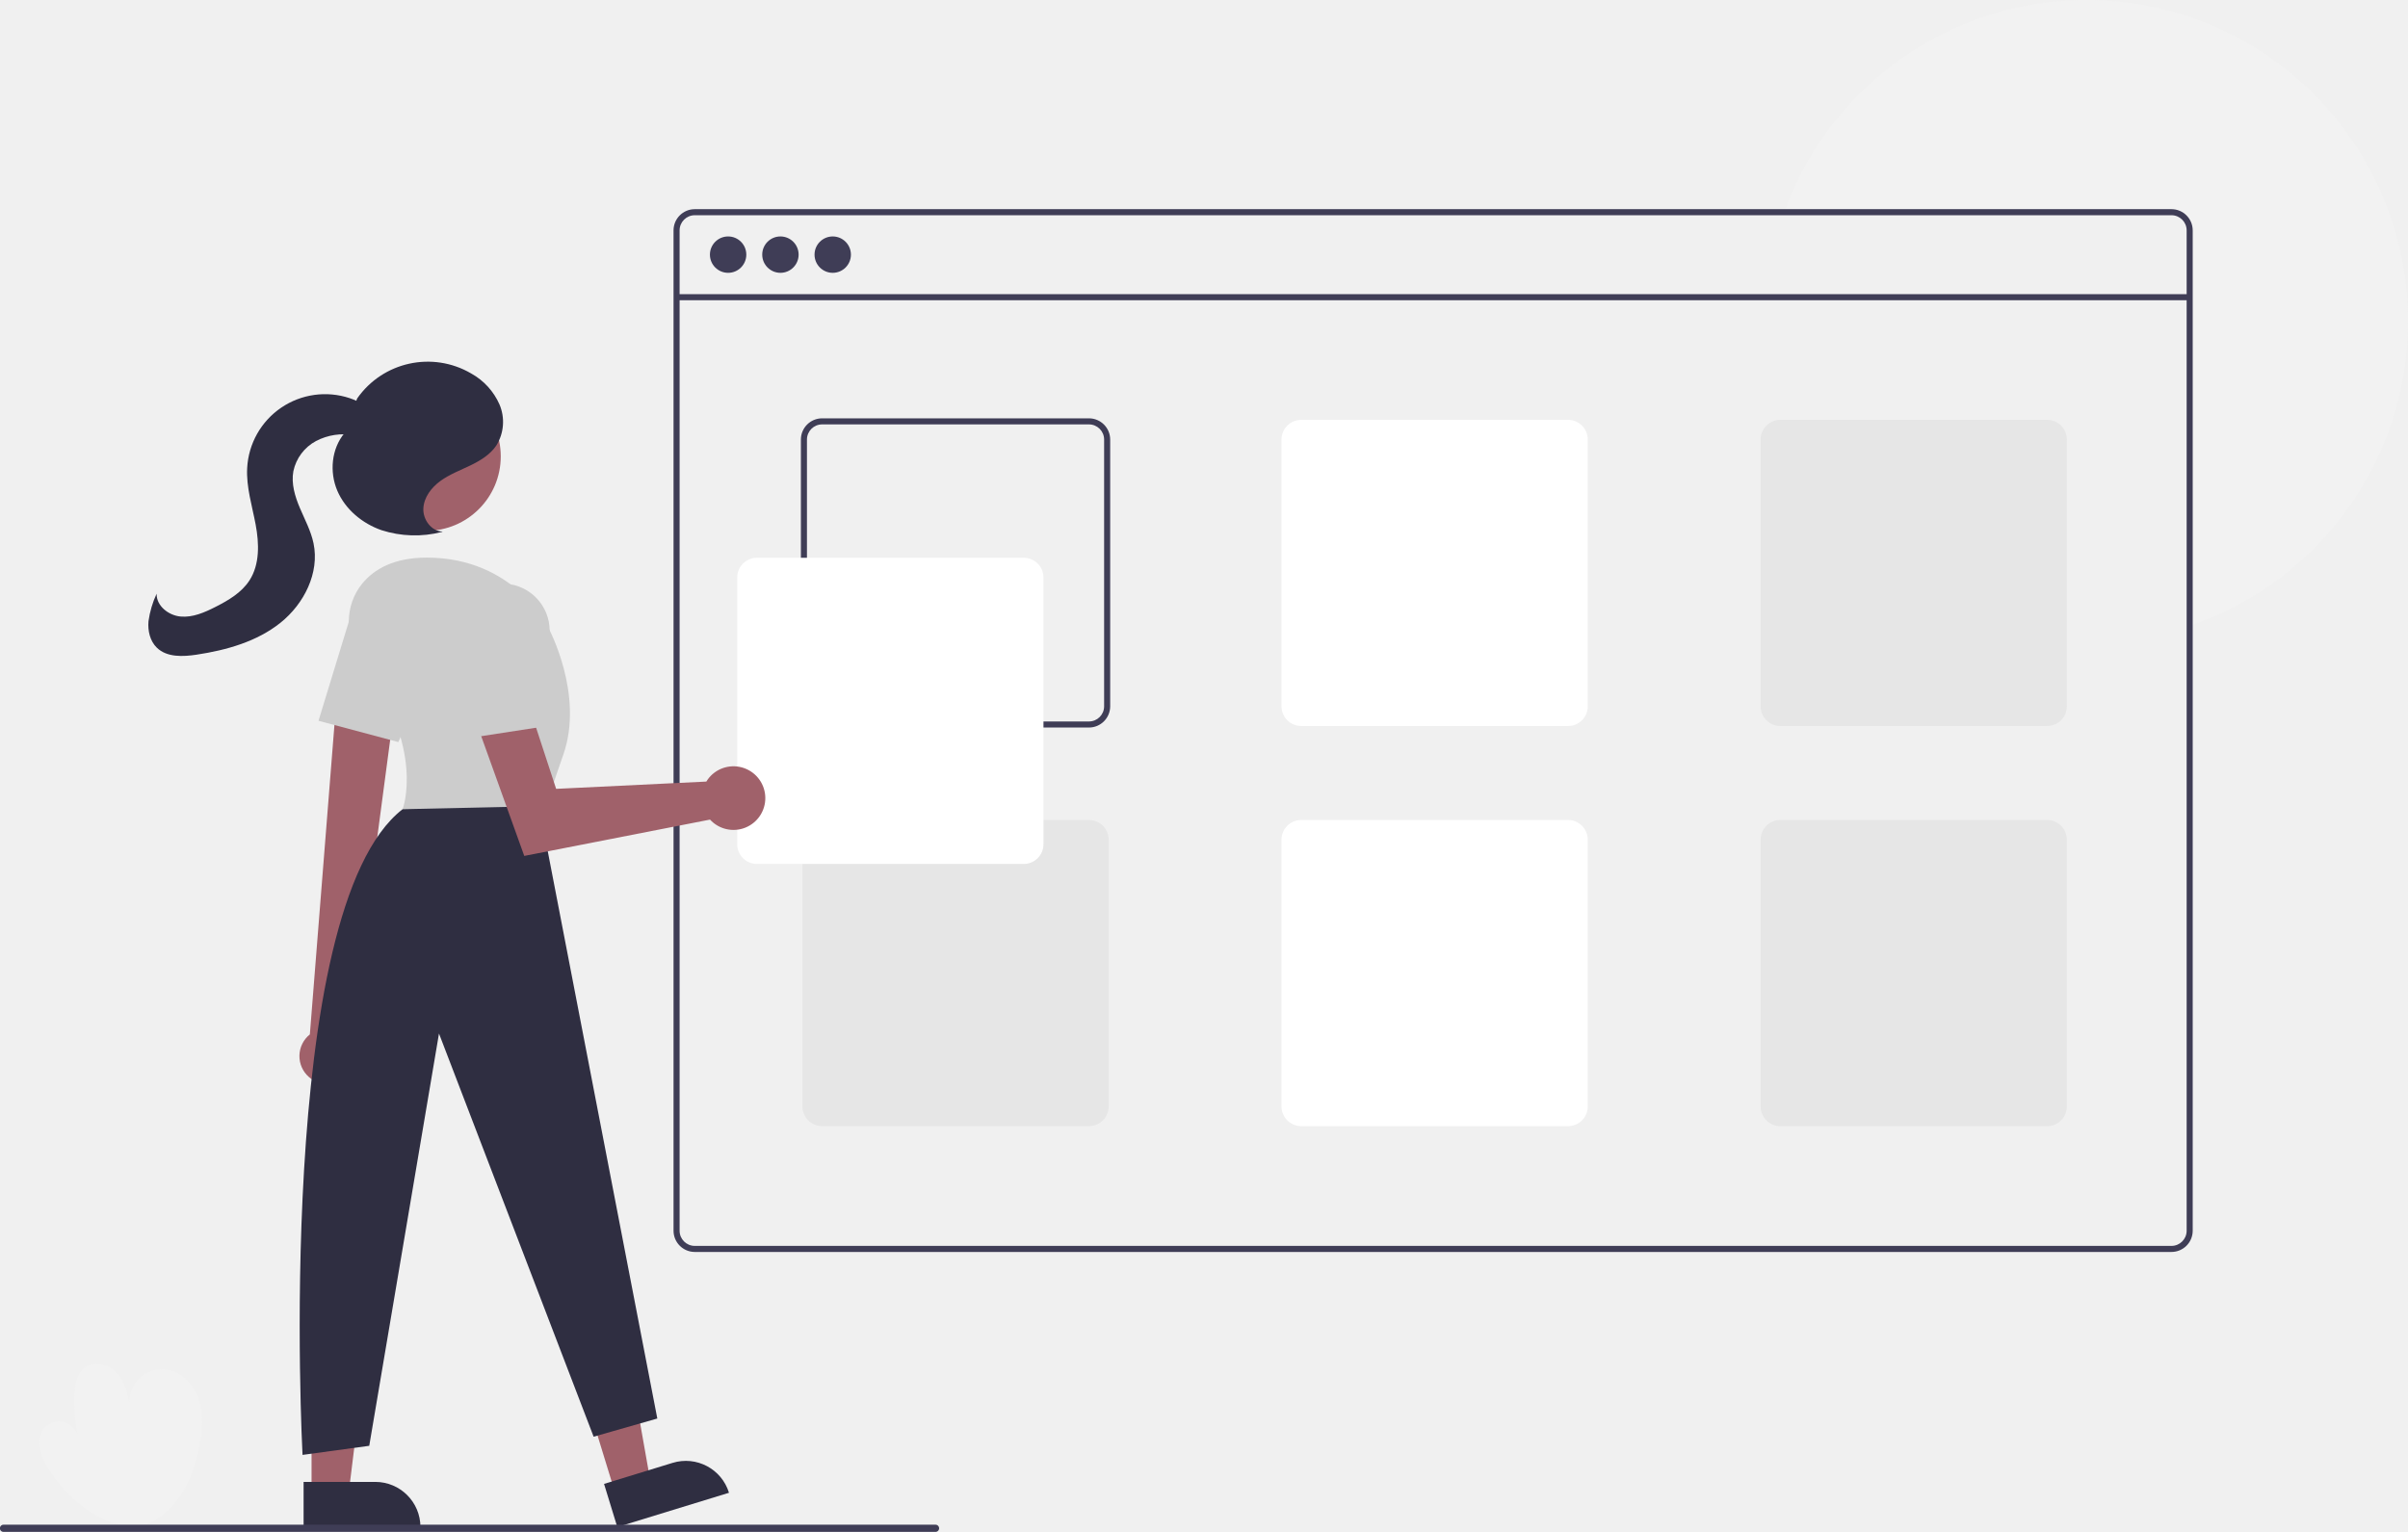
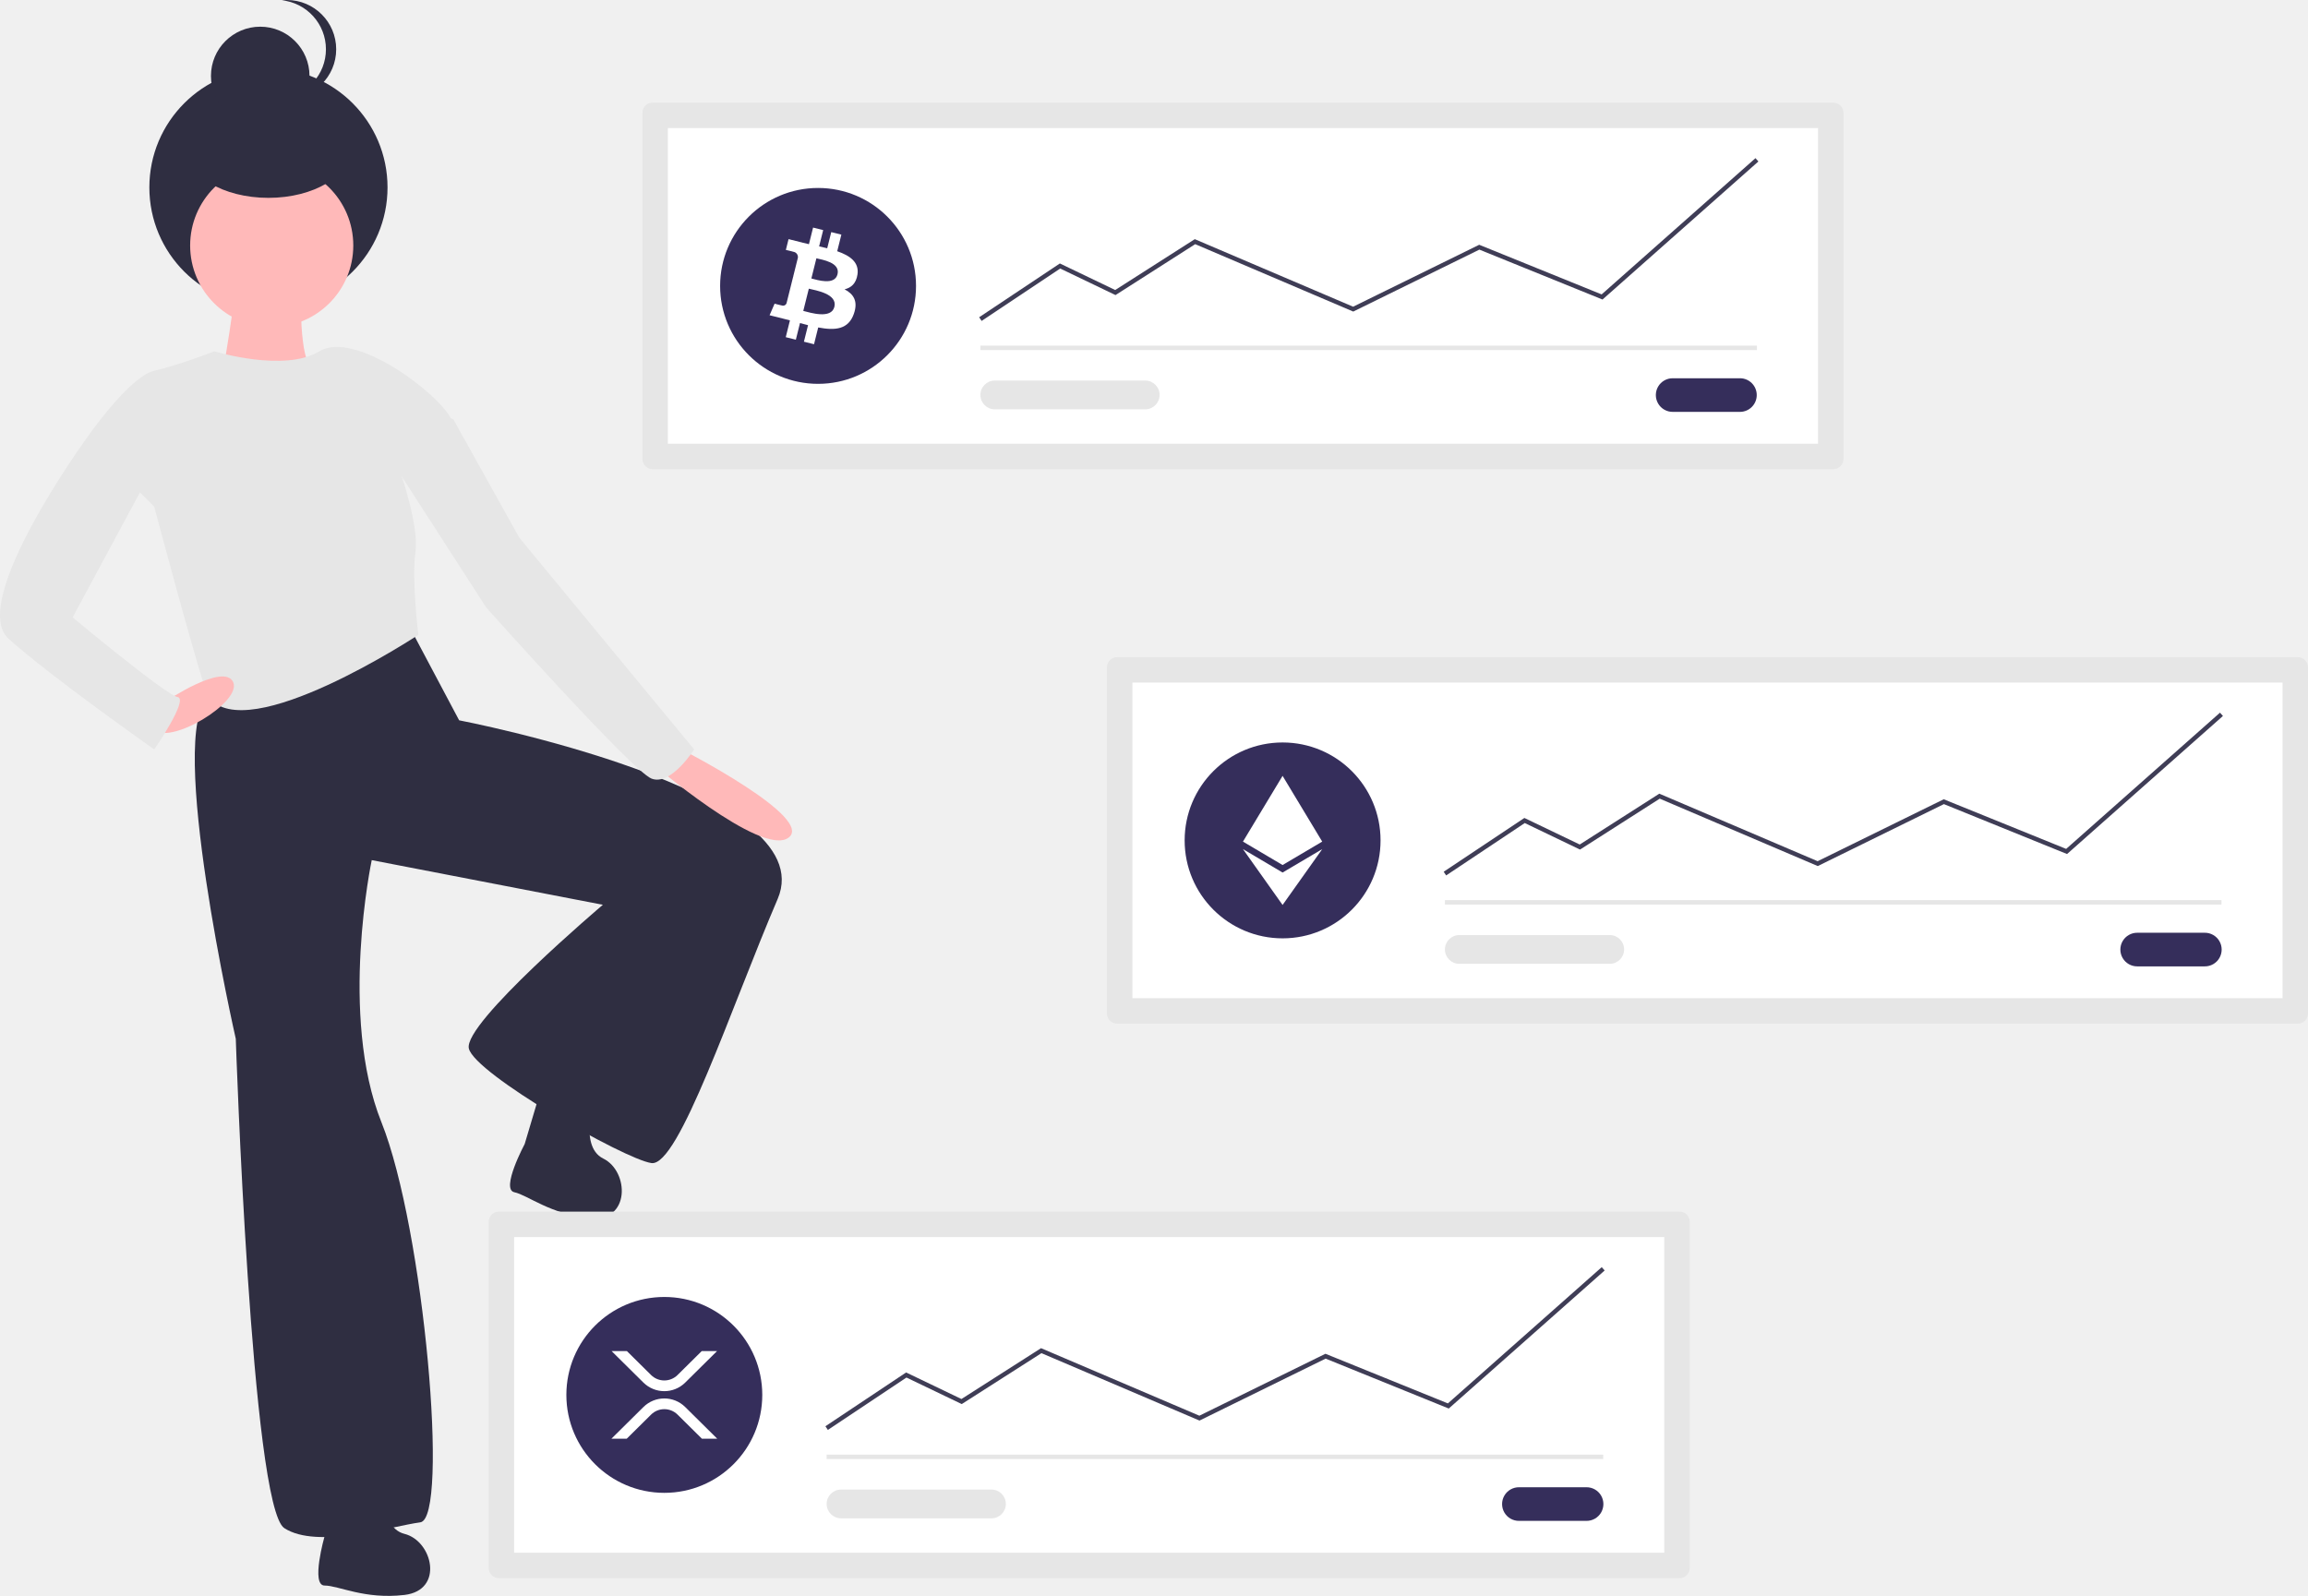
- <svg xmlns="http://www.w3.org/2000/svg" width="794.122" height="505.345" viewBox="0 0 794.122 505.345" role="img" artist="Katerina Limpitsouni" source="https://undraw.co/">
-   <path d="M247.458,701.198c-12.251-1.008-23.067-9.871-29.218-20.514-2.063-3.569-3.476-8.251-1.14-11.647a6.409,6.409,0,0,1,11.315,1.471,62.045,62.045,0,0,1-.965-12.641c.094-3.586.772-7.641,3.754-9.635,3.459-2.313,8.445-.477,10.962,2.838s3.199,7.627,3.803,11.744a10.83,10.83,0,0,1,12.039-13.657c5.067.765,9.036,5.152,10.585,10.036s1.065,10.181.068,15.207c-1.169,5.894-3.066,11.741-6.481,16.684s-8.488,8.929-14.374,10.138Z" transform="translate(-202.9391 -197.3274)" fill="#f2f2f2" />
-   <path d="M997.061,303.327a106.034,106.034,0,0,1-71,100.08c-.66.23-1.33.46-2,.67v-107.71h-138.77c.04-.67.09-1.34.15-2H924.061v-21.04a5.002,5.002,0,0,0-5-5H790.981c.23-.67.47-1.34.73-2a106.01,106.01,0,0,1,205.35,37Z" transform="translate(-202.9391 -197.3274)" fill="#f2f2f2" />
-   <path d="M919.061,266.327h-487a7.008,7.008,0,0,0-7,7v330a7.008,7.008,0,0,0,7,7h487a7.008,7.008,0,0,0,7-7v-330A7.008,7.008,0,0,0,919.061,266.327Zm5,337a5.002,5.002,0,0,1-5,5h-487a5.002,5.002,0,0,1-5-5v-330a5.002,5.002,0,0,1,5-5h487a5.002,5.002,0,0,1,5,5Z" transform="translate(-202.9391 -197.3274)" fill="#3f3d56" />
-   <rect x="223.122" y="97.04" width="499" height="2" fill="#3f3d56" />
-   <circle cx="240.122" cy="84" r="6" fill="#3f3d56" />
-   <circle cx="257.372" cy="84" r="6" fill="#3f3d56" />
-   <circle cx="274.622" cy="84" r="6" fill="#3f3d56" />
-   <path d="M562.061,335.327h-88a7.008,7.008,0,0,0-7,7v88a7.008,7.008,0,0,0,7,7h88a7.008,7.008,0,0,0,7-7v-88A7.008,7.008,0,0,0,562.061,335.327Zm5,95a5.002,5.002,0,0,1-5,5h-88a5.002,5.002,0,0,1-5-5v-88a5.002,5.002,0,0,1,5-5h88a5.002,5.002,0,0,1,5,5Z" transform="translate(-202.9391 -197.3274)" fill="#3f3d56" />
-   <path d="M720.061,335.827h-88a6.513,6.513,0,0,0-6.5,6.5v88a6.513,6.513,0,0,0,6.5,6.5h88a6.513,6.513,0,0,0,6.5-6.5v-88A6.513,6.513,0,0,0,720.061,335.827Z" transform="translate(-202.9391 -197.3274)" fill="#ffffff" />
-   <path d="M878.061,335.827h-88a6.513,6.513,0,0,0-6.5,6.5v88a6.513,6.513,0,0,0,6.5,6.5h88a6.513,6.513,0,0,0,6.5-6.5v-88A6.513,6.513,0,0,0,878.061,335.827Z" transform="translate(-202.9391 -197.3274)" fill="#e6e6e6" />
-   <path d="M562.061,467.827h-88a6.513,6.513,0,0,0-6.5,6.5v88a6.513,6.513,0,0,0,6.5,6.5h88a6.513,6.513,0,0,0,6.5-6.5v-88A6.513,6.513,0,0,0,562.061,467.827Z" transform="translate(-202.9391 -197.3274)" fill="#e6e6e6" />
-   <path d="M720.061,467.827h-88a6.513,6.513,0,0,0-6.5,6.5v88a6.513,6.513,0,0,0,6.5,6.5h88a6.513,6.513,0,0,0,6.5-6.5v-88A6.513,6.513,0,0,0,720.061,467.827Z" transform="translate(-202.9391 -197.3274)" fill="#ffffff" />
-   <path d="M878.061,467.827h-88a6.513,6.513,0,0,0-6.5,6.5v88a6.513,6.513,0,0,0,6.5,6.5h88a6.513,6.513,0,0,0,6.5-6.5v-88A6.513,6.513,0,0,0,878.061,467.827Z" transform="translate(-202.9391 -197.3274)" fill="#e6e6e6" />
-   <path d="M540.561,482.327h-88a6.507,6.507,0,0,1-6.5-6.5v-88a6.507,6.507,0,0,1,6.5-6.5h88a6.507,6.507,0,0,1,6.5,6.5v88A6.507,6.507,0,0,1,540.561,482.327Z" transform="translate(-202.9391 -197.3274)" fill="#ffffff" />
-   <polygon points="202.746 492.088 214.466 488.491 206.17 441.573 188.872 446.881 202.746 492.088" fill="#a0616a" />
-   <path d="M403.482,680.858h38.531a0,0,0,0,1,0,0v14.887a0,0,0,0,1,0,0H418.369A14.887,14.887,0,0,1,403.482,680.858v0A0,0,0,0,1,403.482,680.858Z" transform="translate(825.8911 1024.957) rotate(162.9391)" fill="#2f2e41" />
-   <polygon points="102.748 492.358 115.008 492.357 120.84 445.069 102.746 445.07 102.748 492.358" fill="#a0616a" />
-   <path d="M303.06,686.182h38.531a0,0,0,0,1,0,0v14.887a0,0,0,0,1,0,0H317.947A14.887,14.887,0,0,1,303.06,686.182v0a0,0,0,0,1,0,0Z" transform="translate(441.7434 1189.908) rotate(179.9974)" fill="#2f2e41" />
-   <path d="M304.807,552.608a9.162,9.162,0,0,1,.318-14.046l9.505-119.695,19.331,4.83L318.484,540.456a9.212,9.212,0,0,1-13.677,12.152Z" transform="translate(-202.9391 -197.3274)" fill="#a0616a" />
-   <circle cx="140.579" cy="150.555" r="24.561" fill="#a0616a" />
-   <path d="M322.162,415.186c-5.542-7.608-5.713-18.087.257-25.364,3.896-4.749,10.412-8.55,21.292-8.55,29,0,40,23,40,23s12,22,5,42-7,22-7,22l-46-4S343.471,444.441,322.162,415.186Z" transform="translate(-202.9391 -197.3274)" fill="#ccc" />
-   <path d="M307.977,435.095l9.91-32.421a15.502,15.502,0,0,1,21.93-9.245h0a15.53,15.53,0,0,1,7.088,20.01L334.306,442.13Z" transform="translate(-202.9391 -197.3274)" fill="#ccc" />
-   <path d="M380.711,463.272l39,202-21,6-51-133-23,136-22,3s-9.65-179.945,33-213Z" transform="translate(-202.9391 -197.3274)" fill="#2f2e41" />
-   <path d="M436.842,453.805a10.527,10.527,0,0,0-.963,1.349l-49.535,2.402-9.538-29.12-16.562,7.871,15.588,43.371,61.262-11.981a10.496,10.496,0,1,0-.252-13.893Z" transform="translate(-202.9391 -197.3274)" fill="#a0616a" />
-   <path d="M353.314,407.177a15.501,15.501,0,0,1,16.362-17.282h0a15.53,15.53,0,0,1,14.535,15.472v31.335l-26.936,4.145Z" transform="translate(-202.9391 -197.3274)" fill="#ccc" />
-   <path d="M348.92,372.666c-3.686-.016-6.53-3.897-6.365-7.58s2.639-6.923,5.619-9.093,6.475-3.492,9.798-5.087,6.617-3.586,8.669-6.648a14.716,14.716,0,0,0,1.023-13.504,21.669,21.669,0,0,0-9.333-10.224,28.378,28.378,0,0,0-37.607,8.25l-4.208,11.458c-4.288,5.156-4.968,12.813-2.332,18.98s8.248,10.806,14.581,13.011a35.794,35.794,0,0,0,19.841.595" transform="translate(-202.9391 -197.3274)" fill="#2f2e41" />
-   <path d="M326.473,334.506c-1.809-2.899-4.944-4.743-8.186-5.825a25.724,25.724,0,0,0-33.832,23.003c-.344,6.314,1.634,12.489,2.795,18.705s1.393,13.082-2.034,18.396c-2.611,4.048-6.964,6.596-11.261,8.773-3.581,1.814-7.455,3.516-11.453,3.154s-8.016-3.528-7.91-7.541a32.054,32.054,0,0,0-2.682,9.08c-.281,3.156.497,6.561,2.776,8.762,3.313,3.199,8.563,2.965,13.116,2.274,9.857-1.494,19.838-4.295,27.626-10.52s12.955-16.475,10.904-26.231c-.857-4.075-2.87-7.796-4.497-11.63s-2.897-8.027-2.15-12.124a14.735,14.735,0,0,1,7.493-9.982,19.601,19.601,0,0,1,12.523-1.899c2.799.459,6.294,1.173,7.954-1.127a4.508,4.508,0,0,0-.094-4.809,13.248,13.248,0,0,0-3.593-3.56" transform="translate(-202.9391 -197.3274)" fill="#2f2e41" />
-   <path d="M511.424,702.673h-307.294a1.191,1.191,0,1,1,0-2.381h307.294a1.191,1.191,0,1,1,0,2.381Z" transform="translate(-202.9391 -197.3274)" fill="#3f3d56" />
+ <svg xmlns="http://www.w3.org/2000/svg" width="974.755" height="674.095" viewBox="0 0 974.755 674.095" role="img" artist="Katerina Limpitsouni" source="https://undraw.co/">
+   <path d="M200.719,407.361c-18.046,14.765,11.484,144.368,11.484,144.368s6.562,197.686,20.507,206.709,45.115-.82,57.419-2.461,1.641-123.861-16.405-168.976S269.622,476.264,269.622,476.264l97.612,18.866s-59.06,50.037-56.599,60.7,65.622,46.755,77.106,48.396,33.631-65.622,53.318-111.557-134.525-75.465-134.525-75.465l-21.327-40.193S218.765,392.596,200.719,407.361Z" transform="translate(-112.6223 -112.9526)" fill="#2f2e41" />
+   <path d="M249.71,761.841s-5.952,20.833,0,20.833,16.865,5.952,33.73,3.968,11.905-22.817,0-25.794-8.929-26.786-8.929-26.786c-3.968-7.936-22.817,1.984-22.817,1.984Z" transform="translate(-112.6223 -112.9526)" fill="#2f2e41" />
+   <path d="M334.216,596.174s-10.212,19.109-4.393,20.365,15.23,9.375,32.135,10.992,16.449-19.794,5.439-25.214-3.079-28.066-3.079-28.066c-2.205-8.595-22.723-2.872-22.723-2.872Z" transform="translate(-112.6223 -112.9526)" fill="#2f2e41" />
+   <path d="M211.793,229.772c1.641,3.281-5.742,44.295-5.742,44.295l6.562,11.484s37.733-14.765,31.991-17.226-4.922-32.811-4.922-32.811S210.152,226.491,211.793,229.772Z" transform="translate(-112.6223 -112.9526)" fill="#ffb9b9" />
+   <circle cx="113.373" cy="79.168" r="50.294" fill="#2f2e41" />
+   <circle cx="109.904" cy="32.084" r="20.811" fill="#2f2e41" />
+   <path d="M231.631,154.463a21.044,21.044,0,0,0,2.168.113,20.811,20.811,0,1,0,0-41.623,21.044,21.044,0,0,0-2.168.113,20.812,20.812,0,0,1,0,41.398Z" transform="translate(-112.6223 -112.9526)" fill="#2f2e41" />
+   <circle cx="114.756" cy="103.695" r="34.451" fill="#ffb9b9" />
+   <path d="M177.751,269.555c-10.664,2.461-28.71,28.71-28.71,28.71L177.751,326.974s20.507,77.106,22.968,80.387c16.122,21.496,88.589-26.249,88.589-26.249s-2.871-23.378-1.23-34.862c1.578-11.045-6.152-33.221-6.152-33.221s27.069-11.484,21.327-22.968-41.014-37.733-55.779-28.71-44.295,0-44.295,0S188.415,267.094,177.751,269.555Z" transform="translate(-112.6223 -112.9526)" fill="#e6e6e6" />
+   <path d="M387.331,434.84s46.755,40.193,58.239,31.991-44.295-36.912-44.295-36.912Z" transform="translate(-112.6223 -112.9526)" fill="#ffb9b9" />
+   <path d="M177.341,420.895c6.562,7.382,37.733-11.484,33.736-19.862s-28.815,8.378-28.815,8.378S170.779,413.513,177.341,420.895Z" transform="translate(-112.6223 -112.9526)" fill="#ffb9b9" />
+   <path d="M177.751,309.748l-34.451,63.981s39.373,32.811,44.295,33.631-9.843,22.147-9.843,22.147-44.295-31.17-61.52-46.756,32.811-84.488,32.811-84.488l14.765-9.023Z" transform="translate(-112.6223 -112.9526)" fill="#e6e6e6" />
+   <path d="M277.825,307.288,318.018,369.628s61.52,68.903,69.723,72.184,18.046-12.304,18.046-12.304l-73.824-89.41-27.889-50.037-10.664-4.101Z" transform="translate(-112.6223 -112.9526)" fill="#e6e6e6" />
+   <ellipse cx="113.373" cy="62.762" rx="34.686" ry="20.811" fill="#2f2e41" />
+   <path d="M323.299,624.742a4.293,4.293,0,0,0-4.288,4.288V775.274a4.293,4.293,0,0,0,4.288,4.288h498.669a4.293,4.293,0,0,0,4.288-4.288V629.03a4.293,4.293,0,0,0-4.288-4.288Z" transform="translate(-112.6223 -112.9526)" fill="#e6e6e6" />
+   <path d="M329.757,768.817H815.51V635.487H329.757Z" transform="translate(-112.6223 -112.9526)" fill="#fff" />
+   <path d="M754.196,741.157a7.103,7.103,0,1,0,0,14.205H782.607a7.103,7.103,0,1,0,0-14.205H754.196Z" transform="translate(-112.6223 -112.9526)" fill="#352E5B" />
+   <rect x="349.122" y="614.428" width="327.965" height="1.869" fill="#e6e6e6" />
+   <circle cx="280.567" cy="589.2" r="41.369" fill="#352E5B" />
+   <polygon points="349.64 603.993 348.604 602.438 382.684 579.717 406.054 590.935 439.669 569.459 506.537 597.983 559.787 571.825 611.495 592.788 676.468 535.241 677.707 536.64 611.867 594.956 559.86 573.871 506.591 600.038 439.843 571.565 406.184 593.071 382.835 581.864 349.64 603.993" fill="#3f3d56" />
+   <path d="M467.818,742.134a6.073,6.073,0,1,0,0,12.147h63.537a6.073,6.073,0,0,0,0-12.147Z" transform="translate(-112.6223 -112.9526)" fill="#e6e6e6" />
+   <path d="M408.989,683.645h6.464l-13.45,13.311a12.558,12.558,0,0,1-17.631,0l-13.449-13.311h6.464l10.217,10.112a7.954,7.954,0,0,0,11.167,0ZM377.305,720.659h-6.464l13.533-13.393a12.558,12.558,0,0,1,17.631,0l13.533,13.393h-6.464l-10.302-10.194a7.954,7.954,0,0,0-11.167,0Z" transform="translate(-112.6223 -112.9526)" fill="#fff" />
+   <path d="M388.234,156.307a4.293,4.293,0,0,0-4.288,4.288V306.839a4.293,4.293,0,0,0,4.288,4.288H886.903a4.293,4.293,0,0,0,4.288-4.288V160.595a4.293,4.293,0,0,0-4.288-4.288Z" transform="translate(-112.6223 -112.9526)" fill="#e6e6e6" />
+   <path d="M394.692,300.382H880.446V167.052H394.692Z" transform="translate(-112.6223 -112.9526)" fill="#fff" />
+   <path d="M819.132,272.722a7.103,7.103,0,1,0,0,14.205h28.411a7.103,7.103,0,0,0,0-14.205H819.132Z" transform="translate(-112.6223 -112.9526)" fill="#352E5B" />
+   <rect x="414.057" y="145.993" width="327.965" height="1.869" fill="#e6e6e6" />
+   <circle cx="345.502" cy="120.764" r="41.369" fill="#352E5B" />
+   <polygon points="414.575 135.557 413.539 134.002 447.619 111.282 470.989 122.5 504.604 101.024 505.058 101.217 571.472 129.548 624.722 103.39 676.43 124.353 741.403 66.805 742.642 68.204 676.802 126.52 624.795 105.436 571.527 131.603 504.779 103.13 471.119 124.635 447.77 113.427 414.575 135.557" fill="#3f3d56" />
+   <path d="M532.753,273.699a6.073,6.073,0,0,0,0,12.147h63.537a6.073,6.073,0,1,0,0-12.147Z" transform="translate(-112.6223 -112.9526)" fill="#e6e6e6" />
+   <path d="M474.769,228.888c.773-5.177-3.168-7.96-8.558-9.816l1.748-7.013-4.27-1.064-1.702,6.828c-1.121-.28-2.274-.543-3.419-.805l1.714-6.873-4.266-1.064-1.75,7.01c-.929-.212-1.841-.421-2.726-.641l.005-.022-5.887-1.47-1.136,4.559s3.167.726,3.1.771a2.27,2.27,0,0,1,1.989,2.483l-1.991,7.989a3.538,3.538,0,0,1,.444.142l-.45-.112-2.793,11.191a1.554,1.554,0,0,1-1.956,1.014c.043.062-3.103-.774-3.103-.774l-2.119,4.888,5.556,1.385c1.033.259,2.046.53,3.042.785l-1.767,7.094,4.264,1.064,1.751-7.018c1.164.316,2.294.608,3.401.883l-1.743,6.985,4.269,1.064,1.767-7.08c7.279,1.377,12.754.822,15.055-5.76,1.857-5.301-.091-8.359-3.921-10.354,2.789-.646,4.89-2.48,5.45-6.27Zm-9.754,13.677c-1.32,5.301-10.244,2.436-13.139,1.717l2.344-9.397c2.894.722,12.171,2.152,10.796,7.68Zm1.319-13.753c-1.204,4.822-8.632,2.372-11.043,1.771l2.125-8.523C459.827,222.661,467.589,223.782,466.334,228.812Z" transform="translate(-112.6223 -112.9526)" fill="#fff" />
+   <path d="M584.421,390.524a4.293,4.293,0,0,0-4.288,4.288V541.057a4.293,4.293,0,0,0,4.288,4.288h498.669a4.293,4.293,0,0,0,4.288-4.288V394.812a4.293,4.293,0,0,0-4.288-4.288Z" transform="translate(-112.6223 -112.9526)" fill="#e6e6e6" />
+   <path d="M590.878,534.6h485.754V401.27H590.878Z" transform="translate(-112.6223 -112.9526)" fill="#fff" />
+   <path d="M1015.318,506.94a7.103,7.103,0,1,0,0,14.205h28.411a7.103,7.103,0,1,0,0-14.205h-28.411Z" transform="translate(-112.6223 -112.9526)" fill="#352E5B" />
+   <rect x="610.244" y="380.21" width="327.965" height="1.869" fill="#e6e6e6" />
+   <circle cx="541.689" cy="354.982" r="41.369" fill="#352E5B" />
+   <polygon points="610.762 369.775 609.725 368.22 643.805 345.5 667.176 356.718 700.79 335.242 701.245 335.435 767.658 363.766 820.909 337.608 872.617 358.57 937.59 301.023 938.829 302.423 872.989 360.738 820.982 339.654 767.713 365.821 700.966 337.348 667.305 358.853 643.957 347.646 610.762 369.775" fill="#3f3d56" />
+   <path d="M728.939,507.917a6.073,6.073,0,0,0,0,12.147h63.537a6.073,6.073,0,1,0,0-12.147Z" transform="translate(-112.6223 -112.9526)" fill="#e6e6e6" />
+   <polygon points="541.684 382.247 558.431 358.662 541.684 368.55 541.684 368.55 524.947 358.662 541.683 382.247 541.683 382.247 541.684 382.247 541.684 382.247 541.684 382.247" fill="#fff" />
+   <polygon points="541.683 365.381 541.683 365.381 541.684 365.381 541.684 365.381 558.421 355.488 541.684 327.717 541.684 327.717 541.684 327.717 541.683 327.717 541.683 327.717 524.947 355.488 541.683 365.381" fill="#fff" />
</svg>
